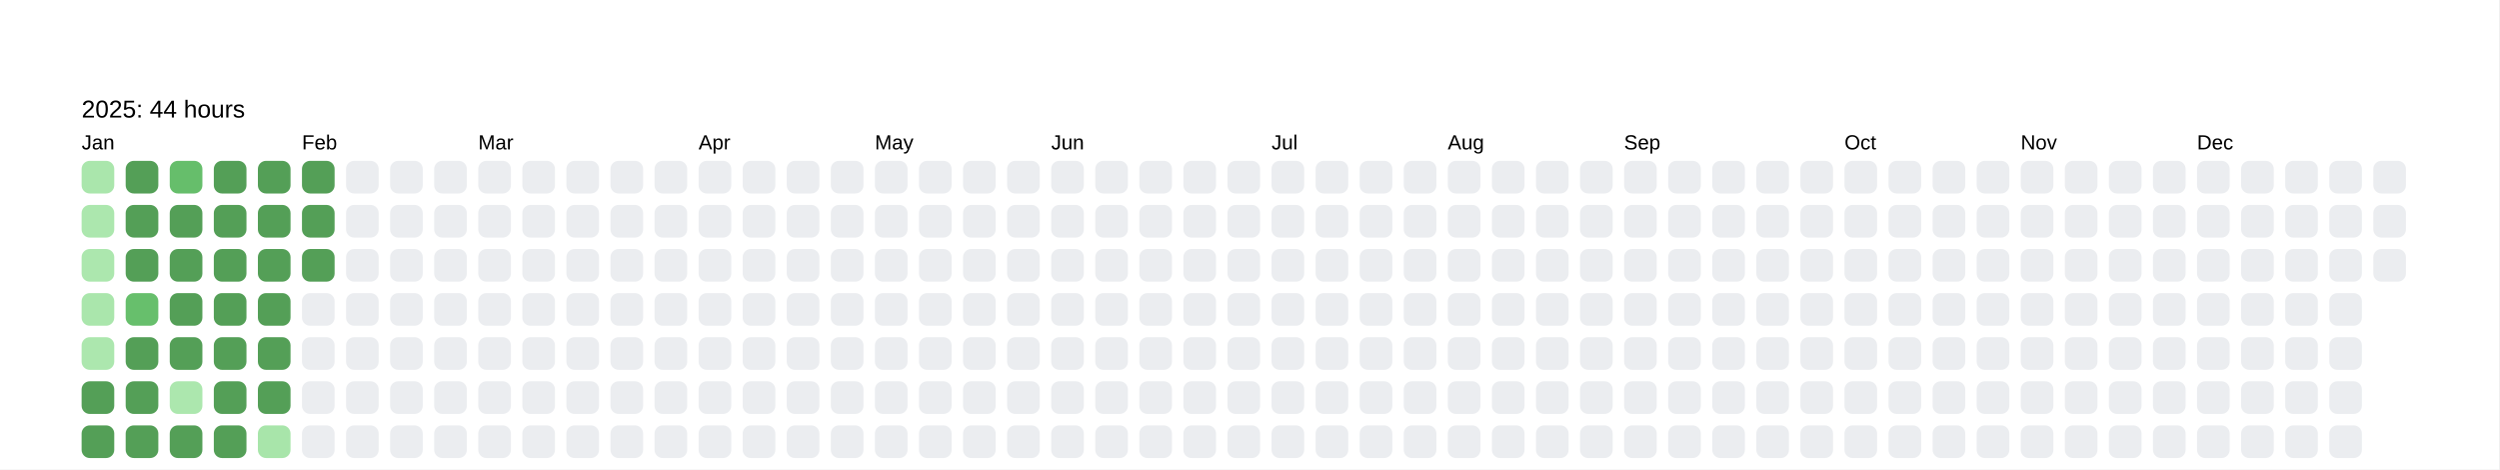
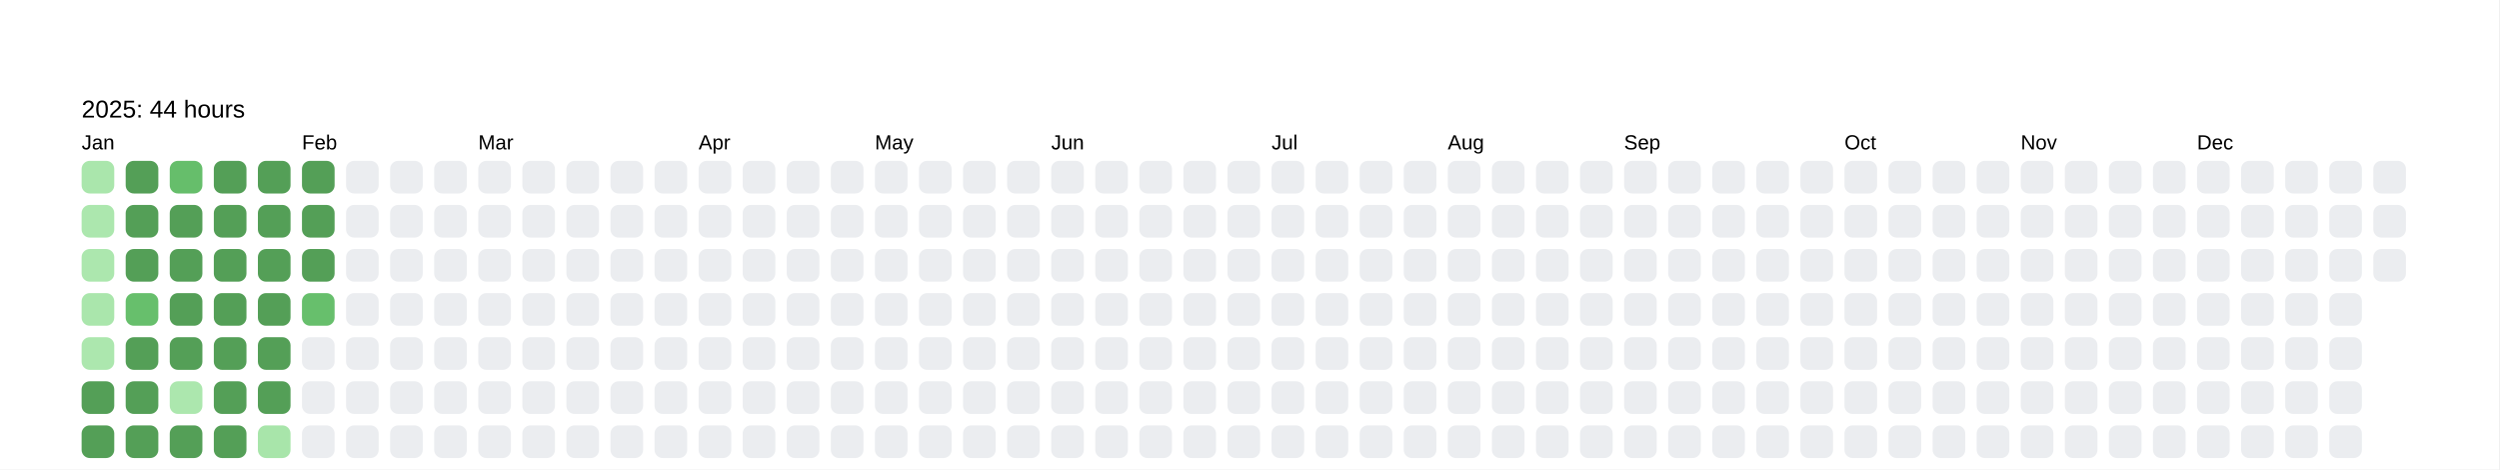
<svg xmlns="http://www.w3.org/2000/svg" baseProfile="full" height="57.5mm" version="1.1" viewBox="0,0,306.2,57.5" width="306.2mm">
  <defs />
  <rect fill="#FFFFFF" height="57.5" width="306.2" x="0" y="0" />
  <text fill="#000000" style="font-size:6px; font-family:Arial; font-weight:bold;" x="10" y="10" />
  <text fill="#000000" style="font-size:3px; font-family:Arial;" x="10" y="14.4">2025: 44 hours</text>
  <text fill="#000000" style="font-size:2.5px; font-family:Arial" x="10" y="18.3">Jan</text>
  <rect fill="#aae6ac" height="4" rx="1" ry="1" width="4" x="10" y="19.7" />
  <rect fill="#ace7ae" height="4" rx="1" ry="1" width="4" x="10" y="25.1" />
  <rect fill="#ace7ae" height="4" rx="1" ry="1" width="4" x="10" y="30.5" />
  <rect fill="#aae6ac" height="4" rx="1" ry="1" width="4" x="10" y="35.9" />
  <rect fill="#ace7ae" height="4" rx="1" ry="1" width="4" x="10" y="41.3" />
  <rect fill="#549F57" height="4" rx="1" ry="1" width="4" x="10" y="46.7" />
  <rect fill="#549F57" height="4" rx="1" ry="1" width="4" x="10" y="52.1" />
  <rect fill="#549F57" height="4" rx="1" ry="1" width="4" x="15.4" y="19.7" />
  <rect fill="#549F57" height="4" rx="1" ry="1" width="4" x="15.4" y="25.1" />
  <rect fill="#549F57" height="4" rx="1" ry="1" width="4" x="15.4" y="30.5" />
  <rect fill="#67bf6c" height="4" rx="1" ry="1" width="4" x="15.4" y="35.9" />
  <rect fill="#549F57" height="4" rx="1" ry="1" width="4" x="15.4" y="41.3" />
  <rect fill="#549F57" height="4" rx="1" ry="1" width="4" x="15.4" y="46.7" />
  <rect fill="#549F57" height="4" rx="1" ry="1" width="4" x="15.4" y="52.1" />
  <rect fill="#66be6b" height="4" rx="1" ry="1" width="4" x="20.8" y="19.7" />
  <rect fill="#549F57" height="4" rx="1" ry="1" width="4" x="20.8" y="25.1" />
  <rect fill="#549F57" height="4" rx="1" ry="1" width="4" x="20.8" y="30.5" />
  <rect fill="#549F57" height="4" rx="1" ry="1" width="4" x="20.8" y="35.9" />
  <rect fill="#549F57" height="4" rx="1" ry="1" width="4" x="20.8" y="41.3" />
  <rect fill="#ace7ae" height="4" rx="1" ry="1" width="4" x="20.8" y="46.7" />
  <rect fill="#549F57" height="4" rx="1" ry="1" width="4" x="20.8" y="52.1" />
  <rect fill="#549F57" height="4" rx="1" ry="1" width="4" x="26.2" y="19.7" />
  <rect fill="#549F57" height="4" rx="1" ry="1" width="4" x="26.2" y="25.1" />
  <rect fill="#549F57" height="4" rx="1" ry="1" width="4" x="26.2" y="30.5" />
  <rect fill="#549F57" height="4" rx="1" ry="1" width="4" x="26.2" y="35.9" />
  <rect fill="#549F57" height="4" rx="1" ry="1" width="4" x="26.2" y="41.3" />
  <rect fill="#549F57" height="4" rx="1" ry="1" width="4" x="26.2" y="46.7" />
  <rect fill="#549F57" height="4" rx="1" ry="1" width="4" x="26.2" y="52.1" />
  <rect fill="#549F57" height="4" rx="1" ry="1" width="4" x="31.6" y="19.7" />
  <rect fill="#549F57" height="4" rx="1" ry="1" width="4" x="31.6" y="25.1" />
  <rect fill="#549F57" height="4" rx="1" ry="1" width="4" x="31.6" y="30.5" />
  <rect fill="#549F57" height="4" rx="1" ry="1" width="4" x="31.6" y="35.9" />
  <rect fill="#549F57" height="4" rx="1" ry="1" width="4" x="31.6" y="41.3" />
  <rect fill="#549F57" height="4" rx="1" ry="1" width="4" x="31.6" y="46.7" />
  <rect fill="#a8e5aa" height="4" rx="1" ry="1" width="4" x="31.6" y="52.1" />
  <text fill="#000000" style="font-size:2.5px; font-family:Arial" x="37.0" y="18.3">Feb</text>
  <rect fill="#549F57" height="4" rx="1" ry="1" width="4" x="37.0" y="19.7" />
  <rect fill="#549F57" height="4" rx="1" ry="1" width="4" x="37.0" y="25.1" />
  <rect fill="#549F57" height="4" rx="1" ry="1" width="4" x="37.0" y="30.5" />
-   <rect fill="#EBEDF0" height="4" rx="1" ry="1" width="4" x="37.0" y="35.9" />
+   <rect fill="#67bf6c" height="4" rx="1" ry="1" width="4" x="37.0" y="35.9" />
  <rect fill="#EBEDF0" height="4" rx="1" ry="1" width="4" x="37.0" y="41.3" />
  <rect fill="#EBEDF0" height="4" rx="1" ry="1" width="4" x="37.0" y="46.7" />
  <rect fill="#EBEDF0" height="4" rx="1" ry="1" width="4" x="37.0" y="52.1" />
  <rect fill="#EBEDF0" height="4" rx="1" ry="1" width="4" x="42.4" y="19.7" />
  <rect fill="#EBEDF0" height="4" rx="1" ry="1" width="4" x="42.4" y="25.1" />
  <rect fill="#EBEDF0" height="4" rx="1" ry="1" width="4" x="42.4" y="30.5" />
  <rect fill="#EBEDF0" height="4" rx="1" ry="1" width="4" x="42.4" y="35.9" />
  <rect fill="#EBEDF0" height="4" rx="1" ry="1" width="4" x="42.4" y="41.3" />
  <rect fill="#EBEDF0" height="4" rx="1" ry="1" width="4" x="42.4" y="46.7" />
  <rect fill="#EBEDF0" height="4" rx="1" ry="1" width="4" x="42.4" y="52.1" />
  <rect fill="#EBEDF0" height="4" rx="1" ry="1" width="4" x="47.8" y="19.7" />
  <rect fill="#EBEDF0" height="4" rx="1" ry="1" width="4" x="47.8" y="25.1" />
  <rect fill="#EBEDF0" height="4" rx="1" ry="1" width="4" x="47.8" y="30.5" />
  <rect fill="#EBEDF0" height="4" rx="1" ry="1" width="4" x="47.8" y="35.9" />
  <rect fill="#EBEDF0" height="4" rx="1" ry="1" width="4" x="47.8" y="41.3" />
  <rect fill="#EBEDF0" height="4" rx="1" ry="1" width="4" x="47.8" y="46.7" />
  <rect fill="#EBEDF0" height="4" rx="1" ry="1" width="4" x="47.8" y="52.1" />
  <rect fill="#EBEDF0" height="4" rx="1" ry="1" width="4" x="53.2" y="19.7" />
  <rect fill="#EBEDF0" height="4" rx="1" ry="1" width="4" x="53.2" y="25.1" />
  <rect fill="#EBEDF0" height="4" rx="1" ry="1" width="4" x="53.2" y="30.5" />
  <rect fill="#EBEDF0" height="4" rx="1" ry="1" width="4" x="53.2" y="35.9" />
  <rect fill="#EBEDF0" height="4" rx="1" ry="1" width="4" x="53.2" y="41.3" />
  <rect fill="#EBEDF0" height="4" rx="1" ry="1" width="4" x="53.2" y="46.7" />
  <rect fill="#EBEDF0" height="4" rx="1" ry="1" width="4" x="53.2" y="52.1" />
  <text fill="#000000" style="font-size:2.5px; font-family:Arial" x="58.6" y="18.3">Mar</text>
  <rect fill="#EBEDF0" height="4" rx="1" ry="1" width="4" x="58.6" y="19.7" />
  <rect fill="#EBEDF0" height="4" rx="1" ry="1" width="4" x="58.6" y="25.1" />
  <rect fill="#EBEDF0" height="4" rx="1" ry="1" width="4" x="58.6" y="30.5" />
  <rect fill="#EBEDF0" height="4" rx="1" ry="1" width="4" x="58.6" y="35.9" />
  <rect fill="#EBEDF0" height="4" rx="1" ry="1" width="4" x="58.6" y="41.3" />
  <rect fill="#EBEDF0" height="4" rx="1" ry="1" width="4" x="58.6" y="46.7" />
  <rect fill="#EBEDF0" height="4" rx="1" ry="1" width="4" x="58.6" y="52.1" />
  <rect fill="#EBEDF0" height="4" rx="1" ry="1" width="4" x="64" y="19.7" />
  <rect fill="#EBEDF0" height="4" rx="1" ry="1" width="4" x="64" y="25.1" />
  <rect fill="#EBEDF0" height="4" rx="1" ry="1" width="4" x="64" y="30.5" />
  <rect fill="#EBEDF0" height="4" rx="1" ry="1" width="4" x="64" y="35.9" />
  <rect fill="#EBEDF0" height="4" rx="1" ry="1" width="4" x="64" y="41.3" />
  <rect fill="#EBEDF0" height="4" rx="1" ry="1" width="4" x="64" y="46.7" />
  <rect fill="#EBEDF0" height="4" rx="1" ry="1" width="4" x="64" y="52.1" />
  <rect fill="#EBEDF0" height="4" rx="1" ry="1" width="4" x="69.4" y="19.7" />
  <rect fill="#EBEDF0" height="4" rx="1" ry="1" width="4" x="69.4" y="25.1" />
  <rect fill="#EBEDF0" height="4" rx="1" ry="1" width="4" x="69.4" y="30.5" />
  <rect fill="#EBEDF0" height="4" rx="1" ry="1" width="4" x="69.4" y="35.9" />
  <rect fill="#EBEDF0" height="4" rx="1" ry="1" width="4" x="69.4" y="41.3" />
  <rect fill="#EBEDF0" height="4" rx="1" ry="1" width="4" x="69.4" y="46.7" />
  <rect fill="#EBEDF0" height="4" rx="1" ry="1" width="4" x="69.4" y="52.1" />
  <rect fill="#EBEDF0" height="4" rx="1" ry="1" width="4" x="74.8" y="19.7" />
  <rect fill="#EBEDF0" height="4" rx="1" ry="1" width="4" x="74.8" y="25.1" />
  <rect fill="#EBEDF0" height="4" rx="1" ry="1" width="4" x="74.8" y="30.5" />
  <rect fill="#EBEDF0" height="4" rx="1" ry="1" width="4" x="74.8" y="35.9" />
  <rect fill="#EBEDF0" height="4" rx="1" ry="1" width="4" x="74.8" y="41.3" />
  <rect fill="#EBEDF0" height="4" rx="1" ry="1" width="4" x="74.8" y="46.7" />
  <rect fill="#EBEDF0" height="4" rx="1" ry="1" width="4" x="74.8" y="52.1" />
  <rect fill="#EBEDF0" height="4" rx="1" ry="1" width="4" x="80.2" y="19.7" />
  <rect fill="#EBEDF0" height="4" rx="1" ry="1" width="4" x="80.2" y="25.1" />
  <rect fill="#EBEDF0" height="4" rx="1" ry="1" width="4" x="80.2" y="30.5" />
  <rect fill="#EBEDF0" height="4" rx="1" ry="1" width="4" x="80.2" y="35.9" />
  <rect fill="#EBEDF0" height="4" rx="1" ry="1" width="4" x="80.2" y="41.3" />
  <rect fill="#EBEDF0" height="4" rx="1" ry="1" width="4" x="80.2" y="46.7" />
  <rect fill="#EBEDF0" height="4" rx="1" ry="1" width="4" x="80.2" y="52.1" />
  <text fill="#000000" style="font-size:2.5px; font-family:Arial" x="85.6" y="18.3">Apr</text>
  <rect fill="#EBEDF0" height="4" rx="1" ry="1" width="4" x="85.6" y="19.7" />
  <rect fill="#EBEDF0" height="4" rx="1" ry="1" width="4" x="85.6" y="25.1" />
  <rect fill="#EBEDF0" height="4" rx="1" ry="1" width="4" x="85.6" y="30.5" />
  <rect fill="#EBEDF0" height="4" rx="1" ry="1" width="4" x="85.6" y="35.9" />
  <rect fill="#EBEDF0" height="4" rx="1" ry="1" width="4" x="85.6" y="41.3" />
  <rect fill="#EBEDF0" height="4" rx="1" ry="1" width="4" x="85.6" y="46.7" />
  <rect fill="#EBEDF0" height="4" rx="1" ry="1" width="4" x="85.6" y="52.1" />
  <rect fill="#EBEDF0" height="4" rx="1" ry="1" width="4" x="91" y="19.7" />
  <rect fill="#EBEDF0" height="4" rx="1" ry="1" width="4" x="91" y="25.1" />
  <rect fill="#EBEDF0" height="4" rx="1" ry="1" width="4" x="91" y="30.5" />
  <rect fill="#EBEDF0" height="4" rx="1" ry="1" width="4" x="91" y="35.9" />
  <rect fill="#EBEDF0" height="4" rx="1" ry="1" width="4" x="91" y="41.3" />
  <rect fill="#EBEDF0" height="4" rx="1" ry="1" width="4" x="91" y="46.7" />
  <rect fill="#EBEDF0" height="4" rx="1" ry="1" width="4" x="91" y="52.1" />
  <rect fill="#EBEDF0" height="4" rx="1" ry="1" width="4" x="96.4" y="19.7" />
  <rect fill="#EBEDF0" height="4" rx="1" ry="1" width="4" x="96.4" y="25.1" />
  <rect fill="#EBEDF0" height="4" rx="1" ry="1" width="4" x="96.4" y="30.5" />
  <rect fill="#EBEDF0" height="4" rx="1" ry="1" width="4" x="96.4" y="35.9" />
  <rect fill="#EBEDF0" height="4" rx="1" ry="1" width="4" x="96.4" y="41.3" />
  <rect fill="#EBEDF0" height="4" rx="1" ry="1" width="4" x="96.4" y="46.7" />
  <rect fill="#EBEDF0" height="4" rx="1" ry="1" width="4" x="96.4" y="52.1" />
  <rect fill="#EBEDF0" height="4" rx="1" ry="1" width="4" x="101.8" y="19.7" />
  <rect fill="#EBEDF0" height="4" rx="1" ry="1" width="4" x="101.8" y="25.1" />
  <rect fill="#EBEDF0" height="4" rx="1" ry="1" width="4" x="101.8" y="30.5" />
  <rect fill="#EBEDF0" height="4" rx="1" ry="1" width="4" x="101.8" y="35.9" />
  <rect fill="#EBEDF0" height="4" rx="1" ry="1" width="4" x="101.8" y="41.3" />
  <rect fill="#EBEDF0" height="4" rx="1" ry="1" width="4" x="101.8" y="46.7" />
  <rect fill="#EBEDF0" height="4" rx="1" ry="1" width="4" x="101.8" y="52.1" />
  <text fill="#000000" style="font-size:2.5px; font-family:Arial" x="107.2" y="18.3">May</text>
  <rect fill="#EBEDF0" height="4" rx="1" ry="1" width="4" x="107.2" y="19.7" />
  <rect fill="#EBEDF0" height="4" rx="1" ry="1" width="4" x="107.2" y="25.1" />
  <rect fill="#EBEDF0" height="4" rx="1" ry="1" width="4" x="107.2" y="30.5" />
  <rect fill="#EBEDF0" height="4" rx="1" ry="1" width="4" x="107.2" y="35.9" />
  <rect fill="#EBEDF0" height="4" rx="1" ry="1" width="4" x="107.2" y="41.3" />
  <rect fill="#EBEDF0" height="4" rx="1" ry="1" width="4" x="107.2" y="46.7" />
  <rect fill="#EBEDF0" height="4" rx="1" ry="1" width="4" x="107.2" y="52.1" />
  <rect fill="#EBEDF0" height="4" rx="1" ry="1" width="4" x="112.6" y="19.7" />
  <rect fill="#EBEDF0" height="4" rx="1" ry="1" width="4" x="112.6" y="25.1" />
  <rect fill="#EBEDF0" height="4" rx="1" ry="1" width="4" x="112.6" y="30.5" />
  <rect fill="#EBEDF0" height="4" rx="1" ry="1" width="4" x="112.6" y="35.9" />
  <rect fill="#EBEDF0" height="4" rx="1" ry="1" width="4" x="112.6" y="41.3" />
  <rect fill="#EBEDF0" height="4" rx="1" ry="1" width="4" x="112.6" y="46.7" />
  <rect fill="#EBEDF0" height="4" rx="1" ry="1" width="4" x="112.6" y="52.1" />
  <rect fill="#EBEDF0" height="4" rx="1" ry="1" width="4" x="118" y="19.7" />
  <rect fill="#EBEDF0" height="4" rx="1" ry="1" width="4" x="118" y="25.1" />
  <rect fill="#EBEDF0" height="4" rx="1" ry="1" width="4" x="118" y="30.5" />
  <rect fill="#EBEDF0" height="4" rx="1" ry="1" width="4" x="118" y="35.9" />
  <rect fill="#EBEDF0" height="4" rx="1" ry="1" width="4" x="118" y="41.3" />
  <rect fill="#EBEDF0" height="4" rx="1" ry="1" width="4" x="118" y="46.7" />
  <rect fill="#EBEDF0" height="4" rx="1" ry="1" width="4" x="118" y="52.1" />
  <rect fill="#EBEDF0" height="4" rx="1" ry="1" width="4" x="123.4" y="19.7" />
  <rect fill="#EBEDF0" height="4" rx="1" ry="1" width="4" x="123.4" y="25.1" />
  <rect fill="#EBEDF0" height="4" rx="1" ry="1" width="4" x="123.4" y="30.5" />
  <rect fill="#EBEDF0" height="4" rx="1" ry="1" width="4" x="123.4" y="35.9" />
  <rect fill="#EBEDF0" height="4" rx="1" ry="1" width="4" x="123.4" y="41.3" />
  <rect fill="#EBEDF0" height="4" rx="1" ry="1" width="4" x="123.4" y="46.7" />
  <rect fill="#EBEDF0" height="4" rx="1" ry="1" width="4" x="123.4" y="52.1" />
  <text fill="#000000" style="font-size:2.5px; font-family:Arial" x="128.8" y="18.3">Jun</text>
  <rect fill="#EBEDF0" height="4" rx="1" ry="1" width="4" x="128.8" y="19.7" />
  <rect fill="#EBEDF0" height="4" rx="1" ry="1" width="4" x="128.8" y="25.1" />
  <rect fill="#EBEDF0" height="4" rx="1" ry="1" width="4" x="128.8" y="30.5" />
  <rect fill="#EBEDF0" height="4" rx="1" ry="1" width="4" x="128.8" y="35.9" />
  <rect fill="#EBEDF0" height="4" rx="1" ry="1" width="4" x="128.8" y="41.3" />
  <rect fill="#EBEDF0" height="4" rx="1" ry="1" width="4" x="128.8" y="46.7" />
  <rect fill="#EBEDF0" height="4" rx="1" ry="1" width="4" x="128.8" y="52.1" />
  <rect fill="#EBEDF0" height="4" rx="1" ry="1" width="4" x="134.2" y="19.7" />
  <rect fill="#EBEDF0" height="4" rx="1" ry="1" width="4" x="134.2" y="25.1" />
  <rect fill="#EBEDF0" height="4" rx="1" ry="1" width="4" x="134.2" y="30.5" />
  <rect fill="#EBEDF0" height="4" rx="1" ry="1" width="4" x="134.2" y="35.9" />
  <rect fill="#EBEDF0" height="4" rx="1" ry="1" width="4" x="134.2" y="41.3" />
  <rect fill="#EBEDF0" height="4" rx="1" ry="1" width="4" x="134.2" y="46.7" />
  <rect fill="#EBEDF0" height="4" rx="1" ry="1" width="4" x="134.2" y="52.1" />
  <rect fill="#EBEDF0" height="4" rx="1" ry="1" width="4" x="139.6" y="19.7" />
  <rect fill="#EBEDF0" height="4" rx="1" ry="1" width="4" x="139.6" y="25.1" />
  <rect fill="#EBEDF0" height="4" rx="1" ry="1" width="4" x="139.6" y="30.5" />
  <rect fill="#EBEDF0" height="4" rx="1" ry="1" width="4" x="139.6" y="35.9" />
  <rect fill="#EBEDF0" height="4" rx="1" ry="1" width="4" x="139.6" y="41.3" />
  <rect fill="#EBEDF0" height="4" rx="1" ry="1" width="4" x="139.6" y="46.7" />
  <rect fill="#EBEDF0" height="4" rx="1" ry="1" width="4" x="139.6" y="52.1" />
  <rect fill="#EBEDF0" height="4" rx="1" ry="1" width="4" x="145" y="19.7" />
  <rect fill="#EBEDF0" height="4" rx="1" ry="1" width="4" x="145" y="25.1" />
  <rect fill="#EBEDF0" height="4" rx="1" ry="1" width="4" x="145" y="30.5" />
  <rect fill="#EBEDF0" height="4" rx="1" ry="1" width="4" x="145" y="35.9" />
  <rect fill="#EBEDF0" height="4" rx="1" ry="1" width="4" x="145" y="41.3" />
  <rect fill="#EBEDF0" height="4" rx="1" ry="1" width="4" x="145" y="46.7" />
  <rect fill="#EBEDF0" height="4" rx="1" ry="1" width="4" x="145" y="52.1" />
  <rect fill="#EBEDF0" height="4" rx="1" ry="1" width="4" x="150.4" y="19.7" />
  <rect fill="#EBEDF0" height="4" rx="1" ry="1" width="4" x="150.4" y="25.1" />
  <rect fill="#EBEDF0" height="4" rx="1" ry="1" width="4" x="150.4" y="30.5" />
  <rect fill="#EBEDF0" height="4" rx="1" ry="1" width="4" x="150.4" y="35.9" />
  <rect fill="#EBEDF0" height="4" rx="1" ry="1" width="4" x="150.4" y="41.3" />
  <rect fill="#EBEDF0" height="4" rx="1" ry="1" width="4" x="150.4" y="46.7" />
  <rect fill="#EBEDF0" height="4" rx="1" ry="1" width="4" x="150.4" y="52.1" />
  <text fill="#000000" style="font-size:2.5px; font-family:Arial" x="155.8" y="18.3">Jul</text>
  <rect fill="#EBEDF0" height="4" rx="1" ry="1" width="4" x="155.8" y="19.7" />
  <rect fill="#EBEDF0" height="4" rx="1" ry="1" width="4" x="155.8" y="25.1" />
  <rect fill="#EBEDF0" height="4" rx="1" ry="1" width="4" x="155.8" y="30.5" />
  <rect fill="#EBEDF0" height="4" rx="1" ry="1" width="4" x="155.8" y="35.9" />
  <rect fill="#EBEDF0" height="4" rx="1" ry="1" width="4" x="155.8" y="41.3" />
  <rect fill="#EBEDF0" height="4" rx="1" ry="1" width="4" x="155.8" y="46.7" />
  <rect fill="#EBEDF0" height="4" rx="1" ry="1" width="4" x="155.8" y="52.1" />
  <rect fill="#EBEDF0" height="4" rx="1" ry="1" width="4" x="161.2" y="19.7" />
  <rect fill="#EBEDF0" height="4" rx="1" ry="1" width="4" x="161.2" y="25.1" />
  <rect fill="#EBEDF0" height="4" rx="1" ry="1" width="4" x="161.2" y="30.5" />
  <rect fill="#EBEDF0" height="4" rx="1" ry="1" width="4" x="161.2" y="35.9" />
  <rect fill="#EBEDF0" height="4" rx="1" ry="1" width="4" x="161.2" y="41.3" />
  <rect fill="#EBEDF0" height="4" rx="1" ry="1" width="4" x="161.2" y="46.7" />
  <rect fill="#EBEDF0" height="4" rx="1" ry="1" width="4" x="161.2" y="52.1" />
  <rect fill="#EBEDF0" height="4" rx="1" ry="1" width="4" x="166.6" y="19.7" />
  <rect fill="#EBEDF0" height="4" rx="1" ry="1" width="4" x="166.6" y="25.1" />
  <rect fill="#EBEDF0" height="4" rx="1" ry="1" width="4" x="166.6" y="30.5" />
  <rect fill="#EBEDF0" height="4" rx="1" ry="1" width="4" x="166.6" y="35.9" />
  <rect fill="#EBEDF0" height="4" rx="1" ry="1" width="4" x="166.6" y="41.3" />
  <rect fill="#EBEDF0" height="4" rx="1" ry="1" width="4" x="166.6" y="46.7" />
  <rect fill="#EBEDF0" height="4" rx="1" ry="1" width="4" x="166.6" y="52.1" />
  <rect fill="#EBEDF0" height="4" rx="1" ry="1" width="4" x="172" y="19.7" />
  <rect fill="#EBEDF0" height="4" rx="1" ry="1" width="4" x="172" y="25.1" />
  <rect fill="#EBEDF0" height="4" rx="1" ry="1" width="4" x="172" y="30.5" />
  <rect fill="#EBEDF0" height="4" rx="1" ry="1" width="4" x="172" y="35.9" />
  <rect fill="#EBEDF0" height="4" rx="1" ry="1" width="4" x="172" y="41.3" />
  <rect fill="#EBEDF0" height="4" rx="1" ry="1" width="4" x="172" y="46.7" />
  <rect fill="#EBEDF0" height="4" rx="1" ry="1" width="4" x="172" y="52.1" />
  <text fill="#000000" style="font-size:2.5px; font-family:Arial" x="177.4" y="18.3">Aug</text>
  <rect fill="#EBEDF0" height="4" rx="1" ry="1" width="4" x="177.4" y="19.7" />
  <rect fill="#EBEDF0" height="4" rx="1" ry="1" width="4" x="177.4" y="25.1" />
  <rect fill="#EBEDF0" height="4" rx="1" ry="1" width="4" x="177.4" y="30.5" />
  <rect fill="#EBEDF0" height="4" rx="1" ry="1" width="4" x="177.4" y="35.9" />
  <rect fill="#EBEDF0" height="4" rx="1" ry="1" width="4" x="177.4" y="41.3" />
  <rect fill="#EBEDF0" height="4" rx="1" ry="1" width="4" x="177.4" y="46.7" />
  <rect fill="#EBEDF0" height="4" rx="1" ry="1" width="4" x="177.4" y="52.1" />
  <rect fill="#EBEDF0" height="4" rx="1" ry="1" width="4" x="182.8" y="19.7" />
  <rect fill="#EBEDF0" height="4" rx="1" ry="1" width="4" x="182.8" y="25.1" />
  <rect fill="#EBEDF0" height="4" rx="1" ry="1" width="4" x="182.8" y="30.5" />
  <rect fill="#EBEDF0" height="4" rx="1" ry="1" width="4" x="182.8" y="35.9" />
  <rect fill="#EBEDF0" height="4" rx="1" ry="1" width="4" x="182.8" y="41.3" />
  <rect fill="#EBEDF0" height="4" rx="1" ry="1" width="4" x="182.8" y="46.7" />
  <rect fill="#EBEDF0" height="4" rx="1" ry="1" width="4" x="182.8" y="52.1" />
  <rect fill="#EBEDF0" height="4" rx="1" ry="1" width="4" x="188.2" y="19.7" />
  <rect fill="#EBEDF0" height="4" rx="1" ry="1" width="4" x="188.2" y="25.1" />
  <rect fill="#EBEDF0" height="4" rx="1" ry="1" width="4" x="188.2" y="30.5" />
  <rect fill="#EBEDF0" height="4" rx="1" ry="1" width="4" x="188.2" y="35.9" />
  <rect fill="#EBEDF0" height="4" rx="1" ry="1" width="4" x="188.2" y="41.3" />
  <rect fill="#EBEDF0" height="4" rx="1" ry="1" width="4" x="188.2" y="46.7" />
  <rect fill="#EBEDF0" height="4" rx="1" ry="1" width="4" x="188.2" y="52.1" />
  <rect fill="#EBEDF0" height="4" rx="1" ry="1" width="4" x="193.6" y="19.7" />
  <rect fill="#EBEDF0" height="4" rx="1" ry="1" width="4" x="193.6" y="25.1" />
  <rect fill="#EBEDF0" height="4" rx="1" ry="1" width="4" x="193.6" y="30.5" />
  <rect fill="#EBEDF0" height="4" rx="1" ry="1" width="4" x="193.6" y="35.9" />
  <rect fill="#EBEDF0" height="4" rx="1" ry="1" width="4" x="193.6" y="41.3" />
  <rect fill="#EBEDF0" height="4" rx="1" ry="1" width="4" x="193.6" y="46.7" />
  <rect fill="#EBEDF0" height="4" rx="1" ry="1" width="4" x="193.6" y="52.1" />
  <text fill="#000000" style="font-size:2.5px; font-family:Arial" x="199" y="18.3">Sep</text>
  <rect fill="#EBEDF0" height="4" rx="1" ry="1" width="4" x="199" y="19.7" />
  <rect fill="#EBEDF0" height="4" rx="1" ry="1" width="4" x="199" y="25.1" />
  <rect fill="#EBEDF0" height="4" rx="1" ry="1" width="4" x="199" y="30.5" />
  <rect fill="#EBEDF0" height="4" rx="1" ry="1" width="4" x="199" y="35.9" />
  <rect fill="#EBEDF0" height="4" rx="1" ry="1" width="4" x="199" y="41.3" />
  <rect fill="#EBEDF0" height="4" rx="1" ry="1" width="4" x="199" y="46.7" />
  <rect fill="#EBEDF0" height="4" rx="1" ry="1" width="4" x="199" y="52.1" />
  <rect fill="#EBEDF0" height="4" rx="1" ry="1" width="4" x="204.4" y="19.7" />
  <rect fill="#EBEDF0" height="4" rx="1" ry="1" width="4" x="204.4" y="25.1" />
  <rect fill="#EBEDF0" height="4" rx="1" ry="1" width="4" x="204.4" y="30.5" />
  <rect fill="#EBEDF0" height="4" rx="1" ry="1" width="4" x="204.4" y="35.9" />
  <rect fill="#EBEDF0" height="4" rx="1" ry="1" width="4" x="204.4" y="41.3" />
  <rect fill="#EBEDF0" height="4" rx="1" ry="1" width="4" x="204.4" y="46.7" />
  <rect fill="#EBEDF0" height="4" rx="1" ry="1" width="4" x="204.4" y="52.1" />
  <rect fill="#EBEDF0" height="4" rx="1" ry="1" width="4" x="209.8" y="19.7" />
  <rect fill="#EBEDF0" height="4" rx="1" ry="1" width="4" x="209.8" y="25.1" />
  <rect fill="#EBEDF0" height="4" rx="1" ry="1" width="4" x="209.8" y="30.5" />
  <rect fill="#EBEDF0" height="4" rx="1" ry="1" width="4" x="209.8" y="35.9" />
  <rect fill="#EBEDF0" height="4" rx="1" ry="1" width="4" x="209.8" y="41.3" />
  <rect fill="#EBEDF0" height="4" rx="1" ry="1" width="4" x="209.8" y="46.7" />
  <rect fill="#EBEDF0" height="4" rx="1" ry="1" width="4" x="209.8" y="52.1" />
  <rect fill="#EBEDF0" height="4" rx="1" ry="1" width="4" x="215.2" y="19.7" />
  <rect fill="#EBEDF0" height="4" rx="1" ry="1" width="4" x="215.2" y="25.1" />
  <rect fill="#EBEDF0" height="4" rx="1" ry="1" width="4" x="215.2" y="30.5" />
  <rect fill="#EBEDF0" height="4" rx="1" ry="1" width="4" x="215.2" y="35.9" />
  <rect fill="#EBEDF0" height="4" rx="1" ry="1" width="4" x="215.2" y="41.3" />
  <rect fill="#EBEDF0" height="4" rx="1" ry="1" width="4" x="215.2" y="46.7" />
  <rect fill="#EBEDF0" height="4" rx="1" ry="1" width="4" x="215.2" y="52.1" />
  <rect fill="#EBEDF0" height="4" rx="1" ry="1" width="4" x="220.6" y="19.7" />
  <rect fill="#EBEDF0" height="4" rx="1" ry="1" width="4" x="220.6" y="25.1" />
  <rect fill="#EBEDF0" height="4" rx="1" ry="1" width="4" x="220.6" y="30.5" />
  <rect fill="#EBEDF0" height="4" rx="1" ry="1" width="4" x="220.6" y="35.9" />
  <rect fill="#EBEDF0" height="4" rx="1" ry="1" width="4" x="220.6" y="41.3" />
  <rect fill="#EBEDF0" height="4" rx="1" ry="1" width="4" x="220.6" y="46.7" />
  <rect fill="#EBEDF0" height="4" rx="1" ry="1" width="4" x="220.6" y="52.1" />
  <text fill="#000000" style="font-size:2.5px; font-family:Arial" x="226" y="18.3">Oct</text>
  <rect fill="#EBEDF0" height="4" rx="1" ry="1" width="4" x="226" y="19.7" />
  <rect fill="#EBEDF0" height="4" rx="1" ry="1" width="4" x="226" y="25.1" />
  <rect fill="#EBEDF0" height="4" rx="1" ry="1" width="4" x="226" y="30.5" />
  <rect fill="#EBEDF0" height="4" rx="1" ry="1" width="4" x="226" y="35.9" />
  <rect fill="#EBEDF0" height="4" rx="1" ry="1" width="4" x="226" y="41.3" />
  <rect fill="#EBEDF0" height="4" rx="1" ry="1" width="4" x="226" y="46.7" />
  <rect fill="#EBEDF0" height="4" rx="1" ry="1" width="4" x="226" y="52.1" />
  <rect fill="#EBEDF0" height="4" rx="1" ry="1" width="4" x="231.4" y="19.7" />
  <rect fill="#EBEDF0" height="4" rx="1" ry="1" width="4" x="231.4" y="25.1" />
  <rect fill="#EBEDF0" height="4" rx="1" ry="1" width="4" x="231.4" y="30.5" />
  <rect fill="#EBEDF0" height="4" rx="1" ry="1" width="4" x="231.4" y="35.9" />
  <rect fill="#EBEDF0" height="4" rx="1" ry="1" width="4" x="231.4" y="41.3" />
  <rect fill="#EBEDF0" height="4" rx="1" ry="1" width="4" x="231.4" y="46.7" />
  <rect fill="#EBEDF0" height="4" rx="1" ry="1" width="4" x="231.4" y="52.1" />
  <rect fill="#EBEDF0" height="4" rx="1" ry="1" width="4" x="236.8" y="19.7" />
  <rect fill="#EBEDF0" height="4" rx="1" ry="1" width="4" x="236.8" y="25.1" />
  <rect fill="#EBEDF0" height="4" rx="1" ry="1" width="4" x="236.8" y="30.5" />
  <rect fill="#EBEDF0" height="4" rx="1" ry="1" width="4" x="236.8" y="35.9" />
  <rect fill="#EBEDF0" height="4" rx="1" ry="1" width="4" x="236.8" y="41.3" />
  <rect fill="#EBEDF0" height="4" rx="1" ry="1" width="4" x="236.8" y="46.7" />
  <rect fill="#EBEDF0" height="4" rx="1" ry="1" width="4" x="236.8" y="52.1" />
  <rect fill="#EBEDF0" height="4" rx="1" ry="1" width="4" x="242.2" y="19.7" />
  <rect fill="#EBEDF0" height="4" rx="1" ry="1" width="4" x="242.2" y="25.1" />
  <rect fill="#EBEDF0" height="4" rx="1" ry="1" width="4" x="242.2" y="30.5" />
  <rect fill="#EBEDF0" height="4" rx="1" ry="1" width="4" x="242.2" y="35.9" />
  <rect fill="#EBEDF0" height="4" rx="1" ry="1" width="4" x="242.2" y="41.3" />
  <rect fill="#EBEDF0" height="4" rx="1" ry="1" width="4" x="242.2" y="46.7" />
  <rect fill="#EBEDF0" height="4" rx="1" ry="1" width="4" x="242.2" y="52.1" />
  <text fill="#000000" style="font-size:2.5px; font-family:Arial" x="247.6" y="18.3">Nov</text>
  <rect fill="#EBEDF0" height="4" rx="1" ry="1" width="4" x="247.6" y="19.7" />
  <rect fill="#EBEDF0" height="4" rx="1" ry="1" width="4" x="247.6" y="25.1" />
  <rect fill="#EBEDF0" height="4" rx="1" ry="1" width="4" x="247.6" y="30.5" />
  <rect fill="#EBEDF0" height="4" rx="1" ry="1" width="4" x="247.6" y="35.9" />
  <rect fill="#EBEDF0" height="4" rx="1" ry="1" width="4" x="247.6" y="41.3" />
  <rect fill="#EBEDF0" height="4" rx="1" ry="1" width="4" x="247.6" y="46.7" />
  <rect fill="#EBEDF0" height="4" rx="1" ry="1" width="4" x="247.6" y="52.1" />
  <rect fill="#EBEDF0" height="4" rx="1" ry="1" width="4" x="253" y="19.7" />
  <rect fill="#EBEDF0" height="4" rx="1" ry="1" width="4" x="253" y="25.1" />
  <rect fill="#EBEDF0" height="4" rx="1" ry="1" width="4" x="253" y="30.5" />
  <rect fill="#EBEDF0" height="4" rx="1" ry="1" width="4" x="253" y="35.9" />
  <rect fill="#EBEDF0" height="4" rx="1" ry="1" width="4" x="253" y="41.3" />
  <rect fill="#EBEDF0" height="4" rx="1" ry="1" width="4" x="253" y="46.7" />
  <rect fill="#EBEDF0" height="4" rx="1" ry="1" width="4" x="253" y="52.1" />
  <rect fill="#EBEDF0" height="4" rx="1" ry="1" width="4" x="258.4" y="19.7" />
  <rect fill="#EBEDF0" height="4" rx="1" ry="1" width="4" x="258.4" y="25.1" />
  <rect fill="#EBEDF0" height="4" rx="1" ry="1" width="4" x="258.4" y="30.5" />
  <rect fill="#EBEDF0" height="4" rx="1" ry="1" width="4" x="258.4" y="35.9" />
  <rect fill="#EBEDF0" height="4" rx="1" ry="1" width="4" x="258.4" y="41.3" />
  <rect fill="#EBEDF0" height="4" rx="1" ry="1" width="4" x="258.4" y="46.7" />
  <rect fill="#EBEDF0" height="4" rx="1" ry="1" width="4" x="258.4" y="52.1" />
  <rect fill="#EBEDF0" height="4" rx="1" ry="1" width="4" x="263.8" y="19.7" />
  <rect fill="#EBEDF0" height="4" rx="1" ry="1" width="4" x="263.8" y="25.1" />
  <rect fill="#EBEDF0" height="4" rx="1" ry="1" width="4" x="263.8" y="30.5" />
  <rect fill="#EBEDF0" height="4" rx="1" ry="1" width="4" x="263.8" y="35.9" />
  <rect fill="#EBEDF0" height="4" rx="1" ry="1" width="4" x="263.8" y="41.3" />
  <rect fill="#EBEDF0" height="4" rx="1" ry="1" width="4" x="263.8" y="46.7" />
  <rect fill="#EBEDF0" height="4" rx="1" ry="1" width="4" x="263.8" y="52.1" />
  <text fill="#000000" style="font-size:2.5px; font-family:Arial" x="269.2" y="18.3">Dec</text>
  <rect fill="#EBEDF0" height="4" rx="1" ry="1" width="4" x="269.2" y="19.7" />
  <rect fill="#EBEDF0" height="4" rx="1" ry="1" width="4" x="269.2" y="25.1" />
  <rect fill="#EBEDF0" height="4" rx="1" ry="1" width="4" x="269.2" y="30.5" />
  <rect fill="#EBEDF0" height="4" rx="1" ry="1" width="4" x="269.2" y="35.9" />
  <rect fill="#EBEDF0" height="4" rx="1" ry="1" width="4" x="269.2" y="41.3" />
  <rect fill="#EBEDF0" height="4" rx="1" ry="1" width="4" x="269.2" y="46.7" />
  <rect fill="#EBEDF0" height="4" rx="1" ry="1" width="4" x="269.2" y="52.1" />
  <rect fill="#EBEDF0" height="4" rx="1" ry="1" width="4" x="274.6" y="19.7" />
  <rect fill="#EBEDF0" height="4" rx="1" ry="1" width="4" x="274.6" y="25.1" />
  <rect fill="#EBEDF0" height="4" rx="1" ry="1" width="4" x="274.6" y="30.5" />
  <rect fill="#EBEDF0" height="4" rx="1" ry="1" width="4" x="274.6" y="35.9" />
  <rect fill="#EBEDF0" height="4" rx="1" ry="1" width="4" x="274.6" y="41.3" />
  <rect fill="#EBEDF0" height="4" rx="1" ry="1" width="4" x="274.6" y="46.7" />
  <rect fill="#EBEDF0" height="4" rx="1" ry="1" width="4" x="274.6" y="52.1" />
  <rect fill="#EBEDF0" height="4" rx="1" ry="1" width="4" x="280" y="19.7" />
  <rect fill="#EBEDF0" height="4" rx="1" ry="1" width="4" x="280" y="25.1" />
  <rect fill="#EBEDF0" height="4" rx="1" ry="1" width="4" x="280" y="30.5" />
  <rect fill="#EBEDF0" height="4" rx="1" ry="1" width="4" x="280" y="35.9" />
  <rect fill="#EBEDF0" height="4" rx="1" ry="1" width="4" x="280" y="41.3" />
  <rect fill="#EBEDF0" height="4" rx="1" ry="1" width="4" x="280" y="46.7" />
  <rect fill="#EBEDF0" height="4" rx="1" ry="1" width="4" x="280" y="52.1" />
  <rect fill="#EBEDF0" height="4" rx="1" ry="1" width="4" x="285.4" y="19.7" />
  <rect fill="#EBEDF0" height="4" rx="1" ry="1" width="4" x="285.4" y="25.1" />
  <rect fill="#EBEDF0" height="4" rx="1" ry="1" width="4" x="285.4" y="30.5" />
  <rect fill="#EBEDF0" height="4" rx="1" ry="1" width="4" x="285.4" y="35.9" />
  <rect fill="#EBEDF0" height="4" rx="1" ry="1" width="4" x="285.4" y="41.3" />
  <rect fill="#EBEDF0" height="4" rx="1" ry="1" width="4" x="285.4" y="46.7" />
  <rect fill="#EBEDF0" height="4" rx="1" ry="1" width="4" x="285.4" y="52.1" />
  <rect fill="#EBEDF0" height="4" rx="1" ry="1" width="4" x="290.8" y="19.7" />
  <rect fill="#EBEDF0" height="4" rx="1" ry="1" width="4" x="290.8" y="25.1" />
  <rect fill="#EBEDF0" height="4" rx="1" ry="1" width="4" x="290.8" y="30.5" />
</svg>
